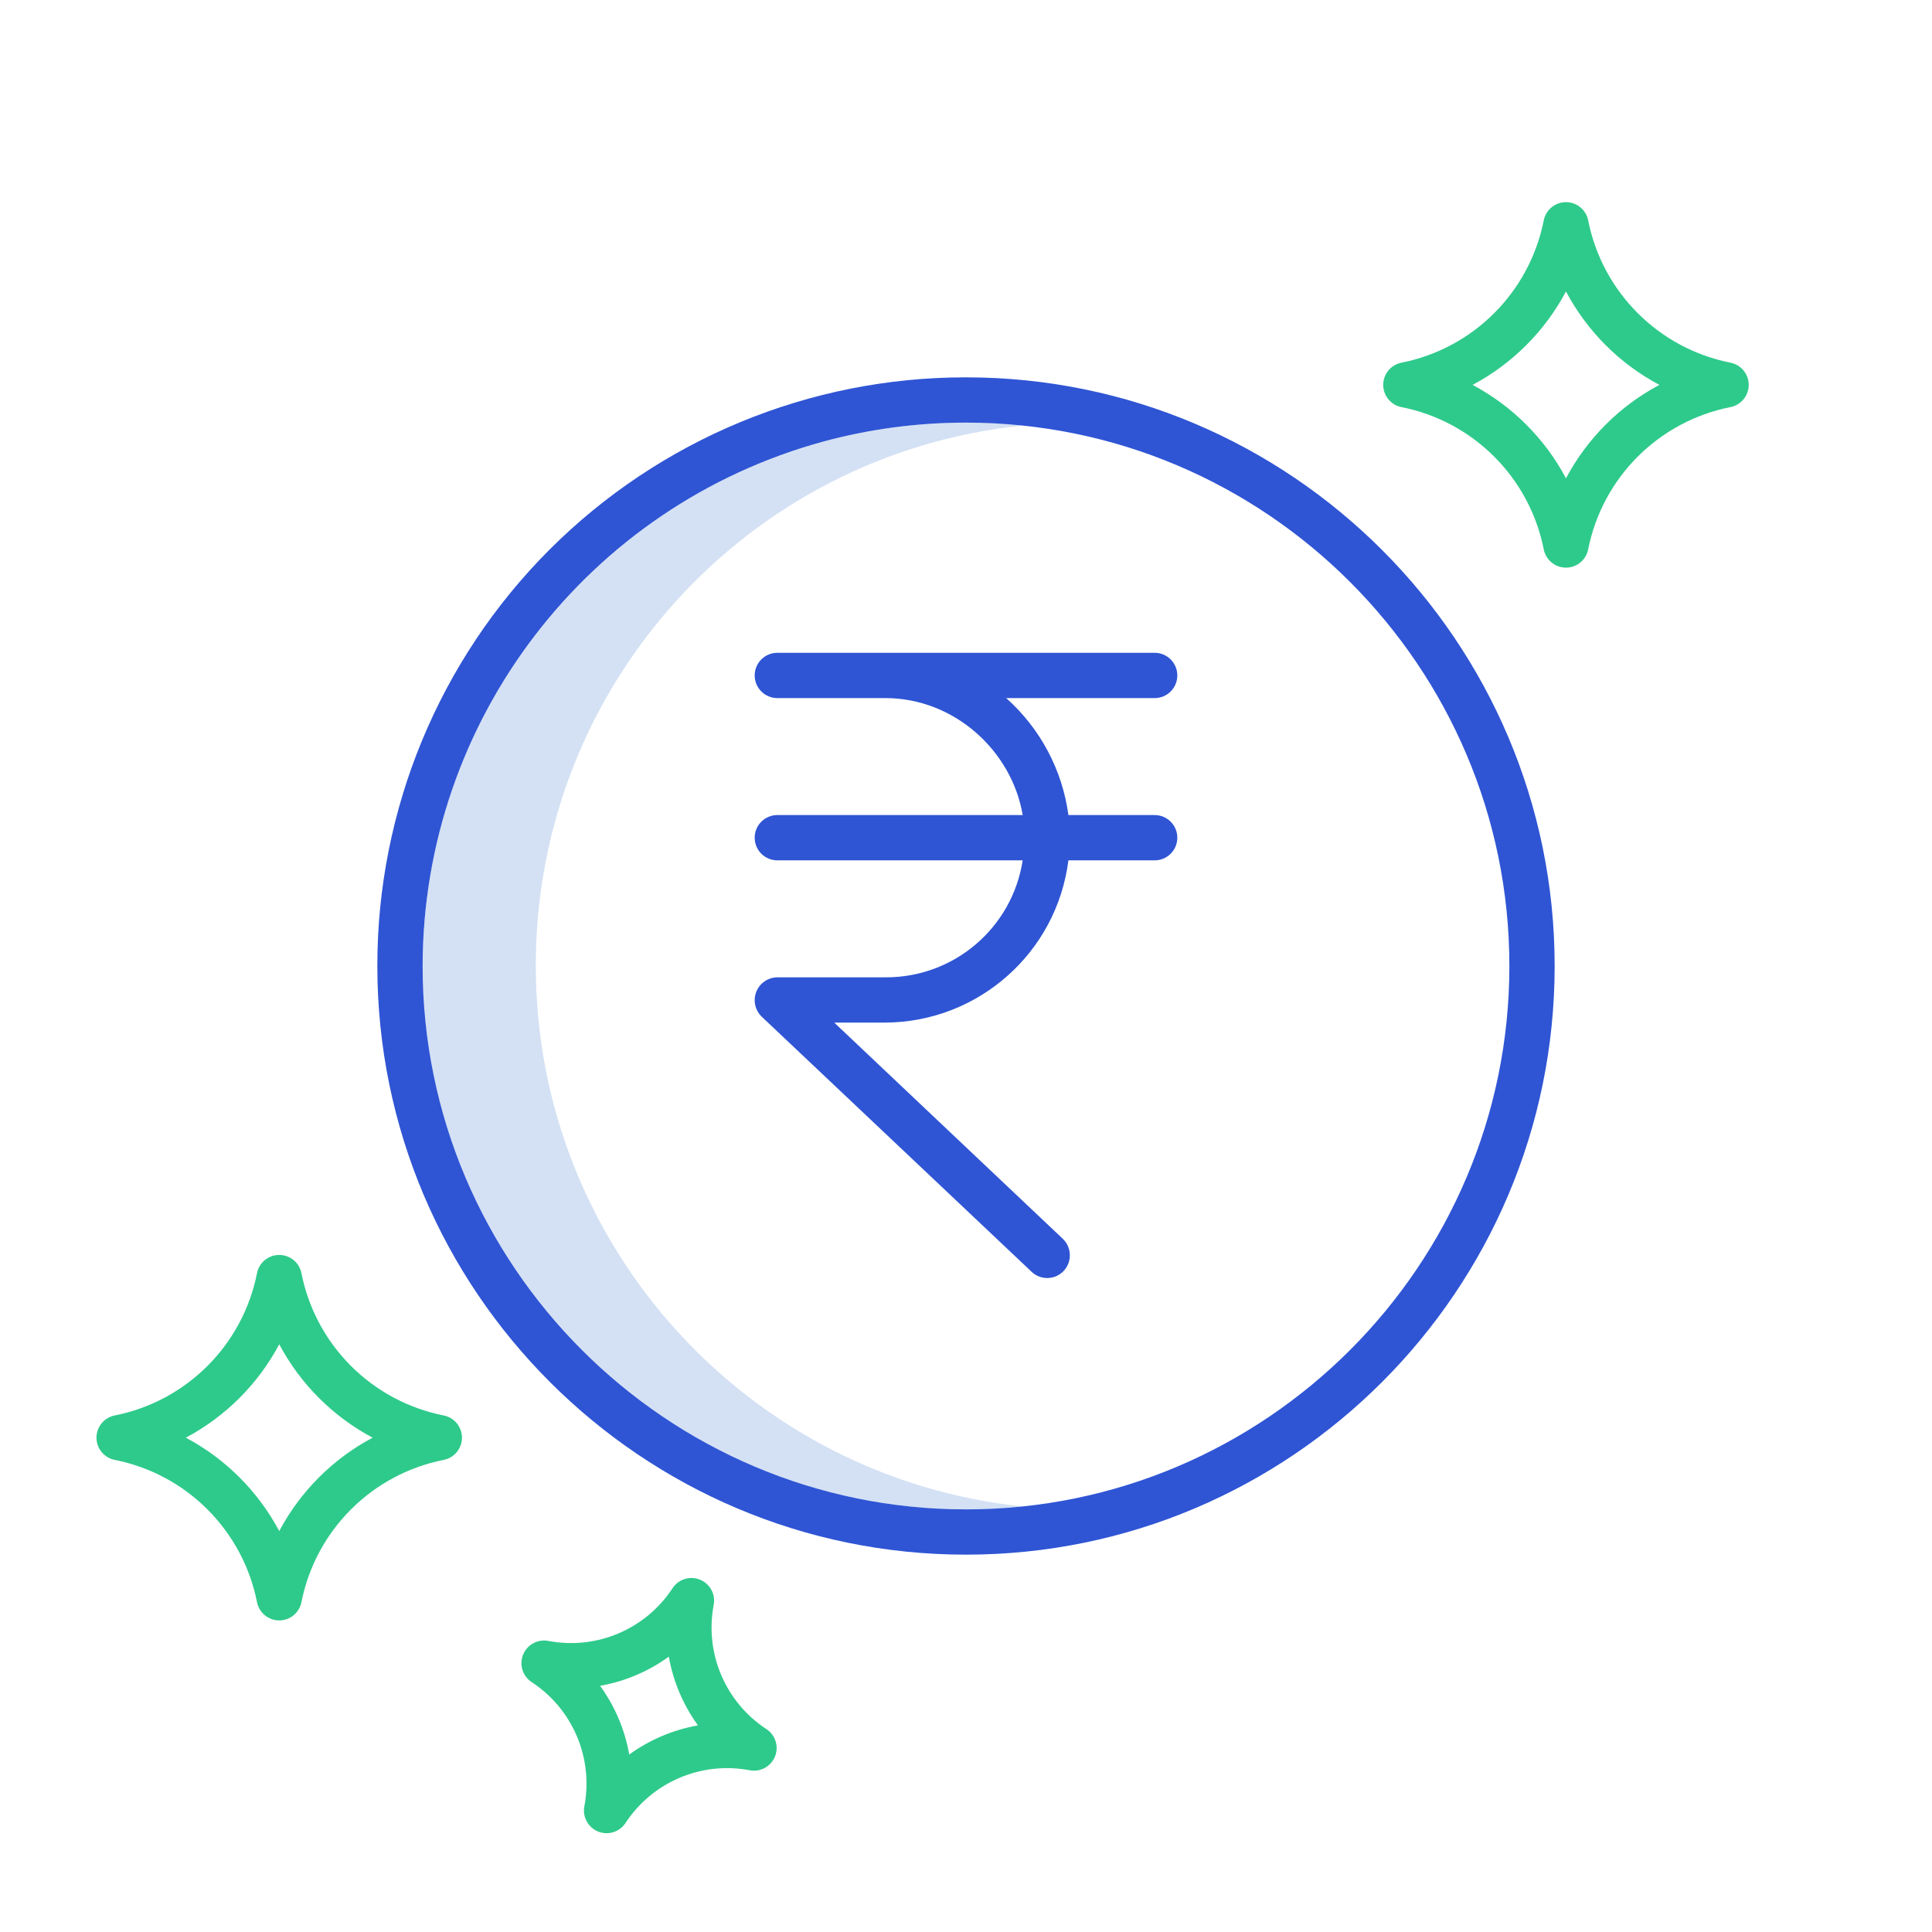
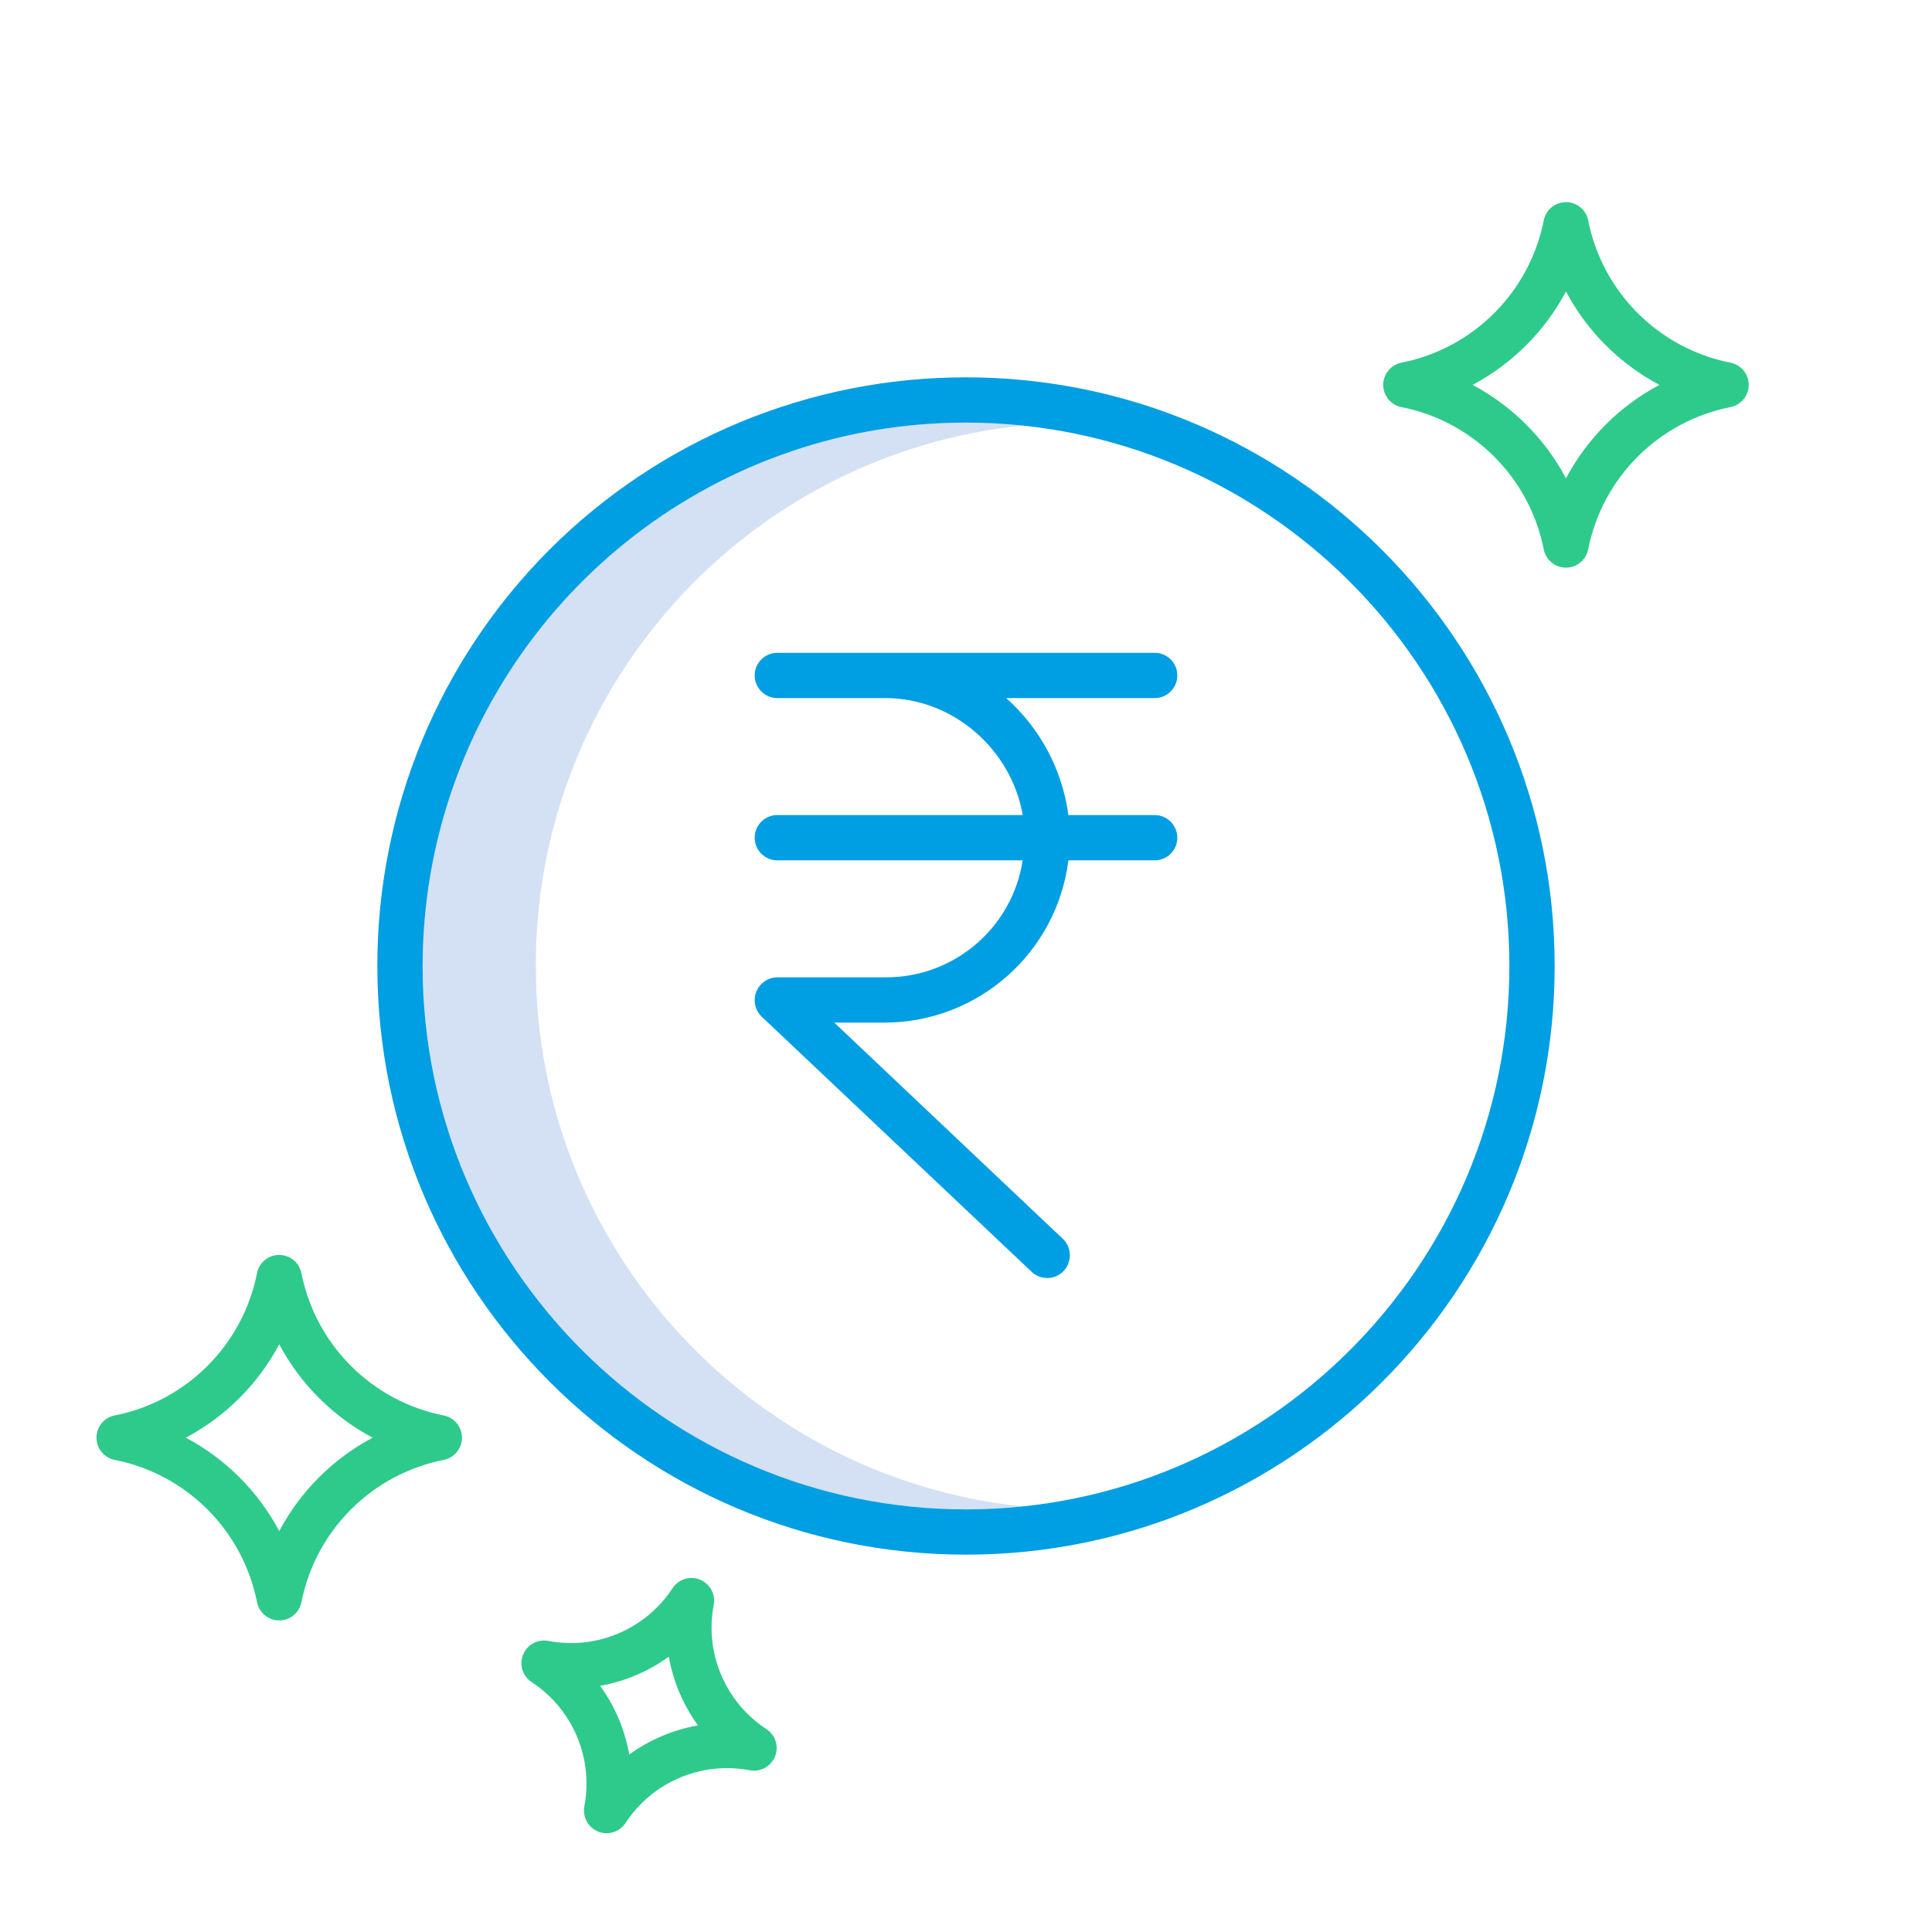
<svg xmlns="http://www.w3.org/2000/svg" id="Layer_1" data-name="Layer 1" viewBox="0 0 512 512" width="512px" height="512px" class="hovered-paths">
  <g>
    <path d="M142,256A143.715,143.715,0,0,1,271.02,112.781,143.9,143.9,0,0,0,112,256c0,79.4,64.6,144,144,144a144.948,144.948,0,0,0,15-.779C198.62,391.7,142,330.337,142,256Z" style="fill:#d4e1f4" data-original="#D4E1F4" />
-     <path d="M256,412c86.019,0,156-69.981,156-156S342.019,100,256,100A155.836,155.836,0,0,0,100,256C100,342.019,169.981,412,256,412ZM218.428,116.949A144.436,144.436,0,0,1,256,112c79.4,0,144,64.6,144,144S335.4,400,256,400,112,335.4,112,256A144.2,144.2,0,0,1,218.428,116.949Z" style="fill:#2F55D4" data-original="#0635C9" class="" data-old_color="#0635C9" />
-     <path d="M200,222a6,6,0,0,0,6,6h65.024a36.6,36.6,0,0,1-36.409,31H206a6.062,6.062,0,0,0-4.121,10.446l71.519,67.6a6,6,0,0,0,8.483-.229,6.068,6.068,0,0,0-.24-8.537L221.085,271h13.53a49.173,49.173,0,0,0,48.524-43H306a6,6,0,0,0,0-12H283.139a50.494,50.494,0,0,0-16.49-31H306a6,6,0,0,0,0-12H206a6,6,0,0,0,0,12h28.615c18.306,0,33.533,14,36.409,31H206A6,6,0,0,0,200,222Z" style="fill:#2F55D4" data-original="#0635C9" class="" data-old_color="#0635C9" />
+     <path d="M256,412c86.019,0,156-69.981,156-156S342.019,100,256,100A155.836,155.836,0,0,0,100,256C100,342.019,169.981,412,256,412ZM218.428,116.949A144.436,144.436,0,0,1,256,112c79.4,0,144,64.6,144,144S335.4,400,256,400,112,335.4,112,256A144.2,144.2,0,0,1,218.428,116.949Z" style="fill:#009ee3" data-original="#0635C9" class="" data-old_color="#0635C9" />
+     <path d="M200,222a6,6,0,0,0,6,6h65.024a36.6,36.6,0,0,1-36.409,31H206a6.062,6.062,0,0,0-4.121,10.446l71.519,67.6a6,6,0,0,0,8.483-.229,6.068,6.068,0,0,0-.24-8.537L221.085,271h13.53a49.173,49.173,0,0,0,48.524-43H306a6,6,0,0,0,0-12H283.139a50.494,50.494,0,0,0-16.49-31H306a6,6,0,0,0,0-12H206a6,6,0,0,0,0,12h28.615c18.306,0,33.533,14,36.409,31H206A6,6,0,0,0,200,222Z" style="fill:#009ee3" data-original="#0635C9" class="" data-old_color="#0635C9" />
    <path d="M203.109,458.23A32.157,32.157,0,0,1,189.14,425.3a6,6,0,0,0-10.91-4.41A32.154,32.154,0,0,1,145.3,434.86a6,6,0,0,0-4.41,10.91A32.157,32.157,0,0,1,154.86,478.7a6,6,0,0,0,10.91,4.41A32.17,32.17,0,0,1,198.7,469.14a6,6,0,0,0,4.41-10.91Zm-36.352,6.739a44.048,44.048,0,0,0-7.726-18.212,44.074,44.074,0,0,0,18.212-7.726,44.048,44.048,0,0,0,7.726,18.212A44.074,44.074,0,0,0,166.757,464.969Z" style="fill:#2ECA8B" data-original="#1AE5BE" class="hovered-path active-path" data-old_color="#1AE5BE" />
    <path d="M458.6,96.116a47.954,47.954,0,0,1-37.72-37.72,6,6,0,0,0-11.768,0,47.954,47.954,0,0,1-37.72,37.72,6,6,0,0,0,0,11.768,47.954,47.954,0,0,1,37.72,37.72,6,6,0,0,0,11.768,0,47.954,47.954,0,0,1,37.72-37.72,6,6,0,0,0,0-11.768ZM415,126.751A59.839,59.839,0,0,0,390.249,102,59.839,59.839,0,0,0,415,77.249,59.839,59.839,0,0,0,439.751,102,59.839,59.839,0,0,0,415,126.751Z" style="fill:#2ECA8B" data-original="#1AE5BE" class="hovered-path active-path" data-old_color="#1AE5BE" />
    <path d="M117.6,375.116a47.954,47.954,0,0,1-37.72-37.72,6,6,0,0,0-11.768,0,47.954,47.954,0,0,1-37.72,37.72,6,6,0,0,0,0,11.768,47.954,47.954,0,0,1,37.72,37.72,6,6,0,0,0,11.768,0,47.954,47.954,0,0,1,37.72-37.72,6,6,0,0,0,0-11.768ZM74,405.751A59.839,59.839,0,0,0,49.249,381,59.839,59.839,0,0,0,74,356.249,59.839,59.839,0,0,0,98.751,381,59.839,59.839,0,0,0,74,405.751Z" style="fill:#2ECA8B" data-original="#1AE5BE" class="hovered-path active-path" data-old_color="#1AE5BE" />
  </g>
</svg>
